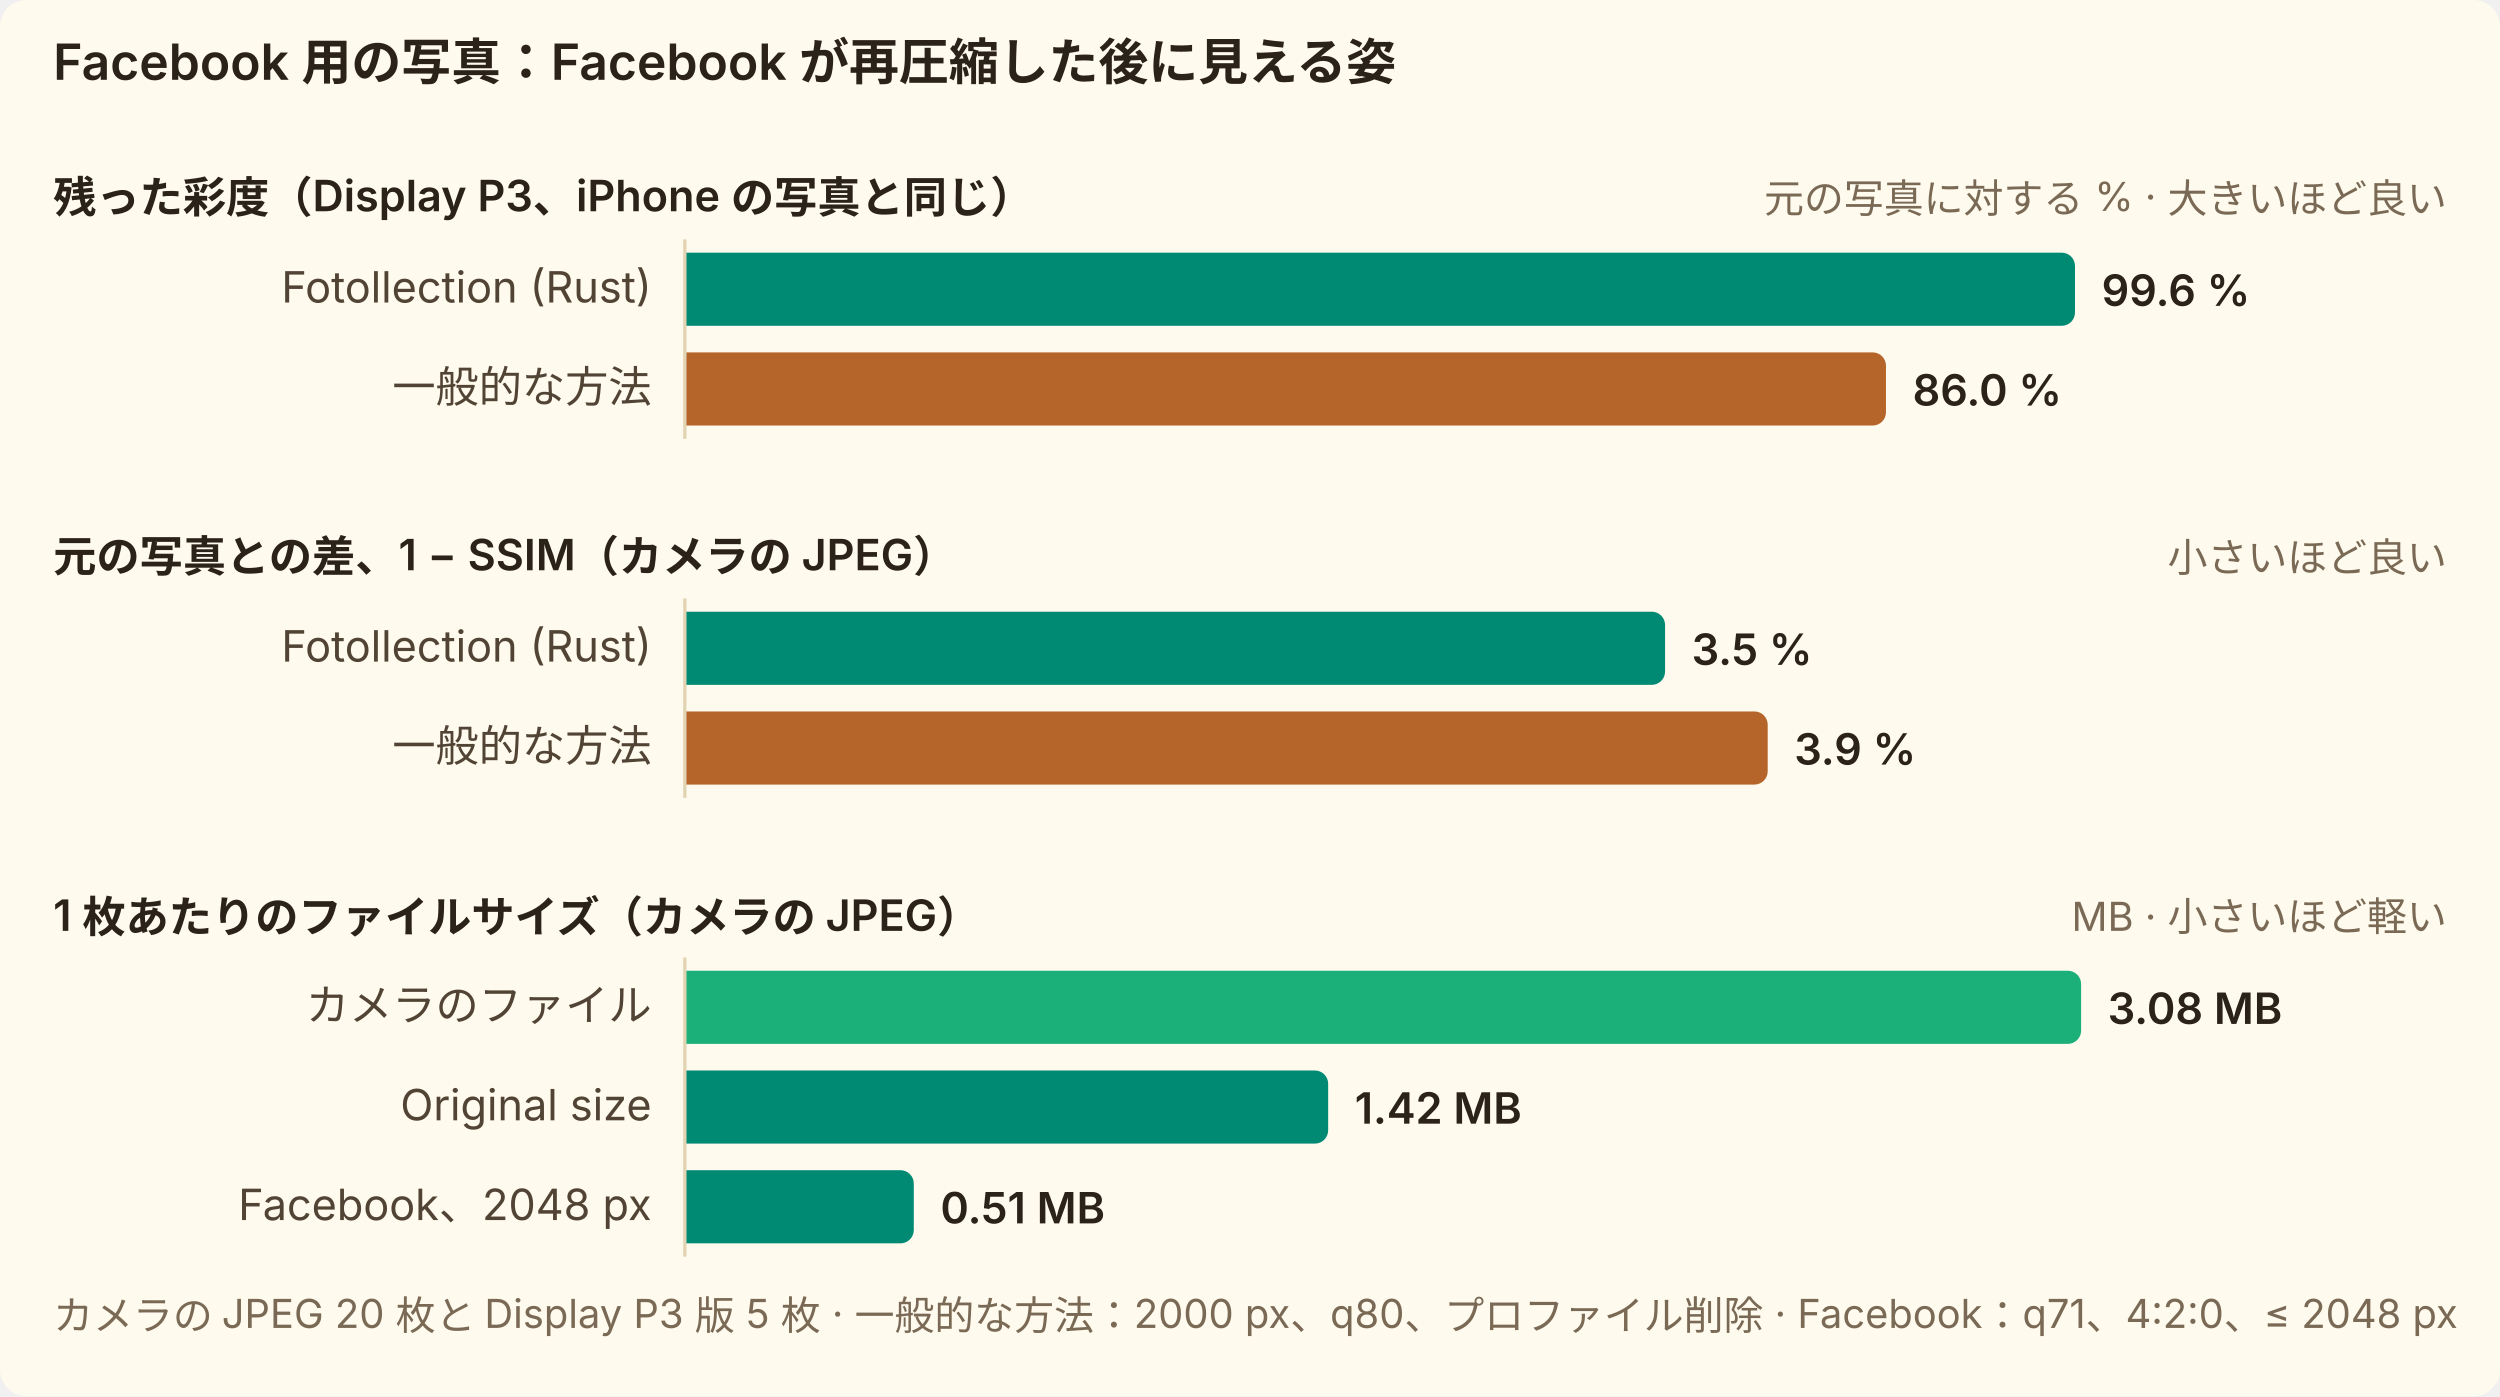
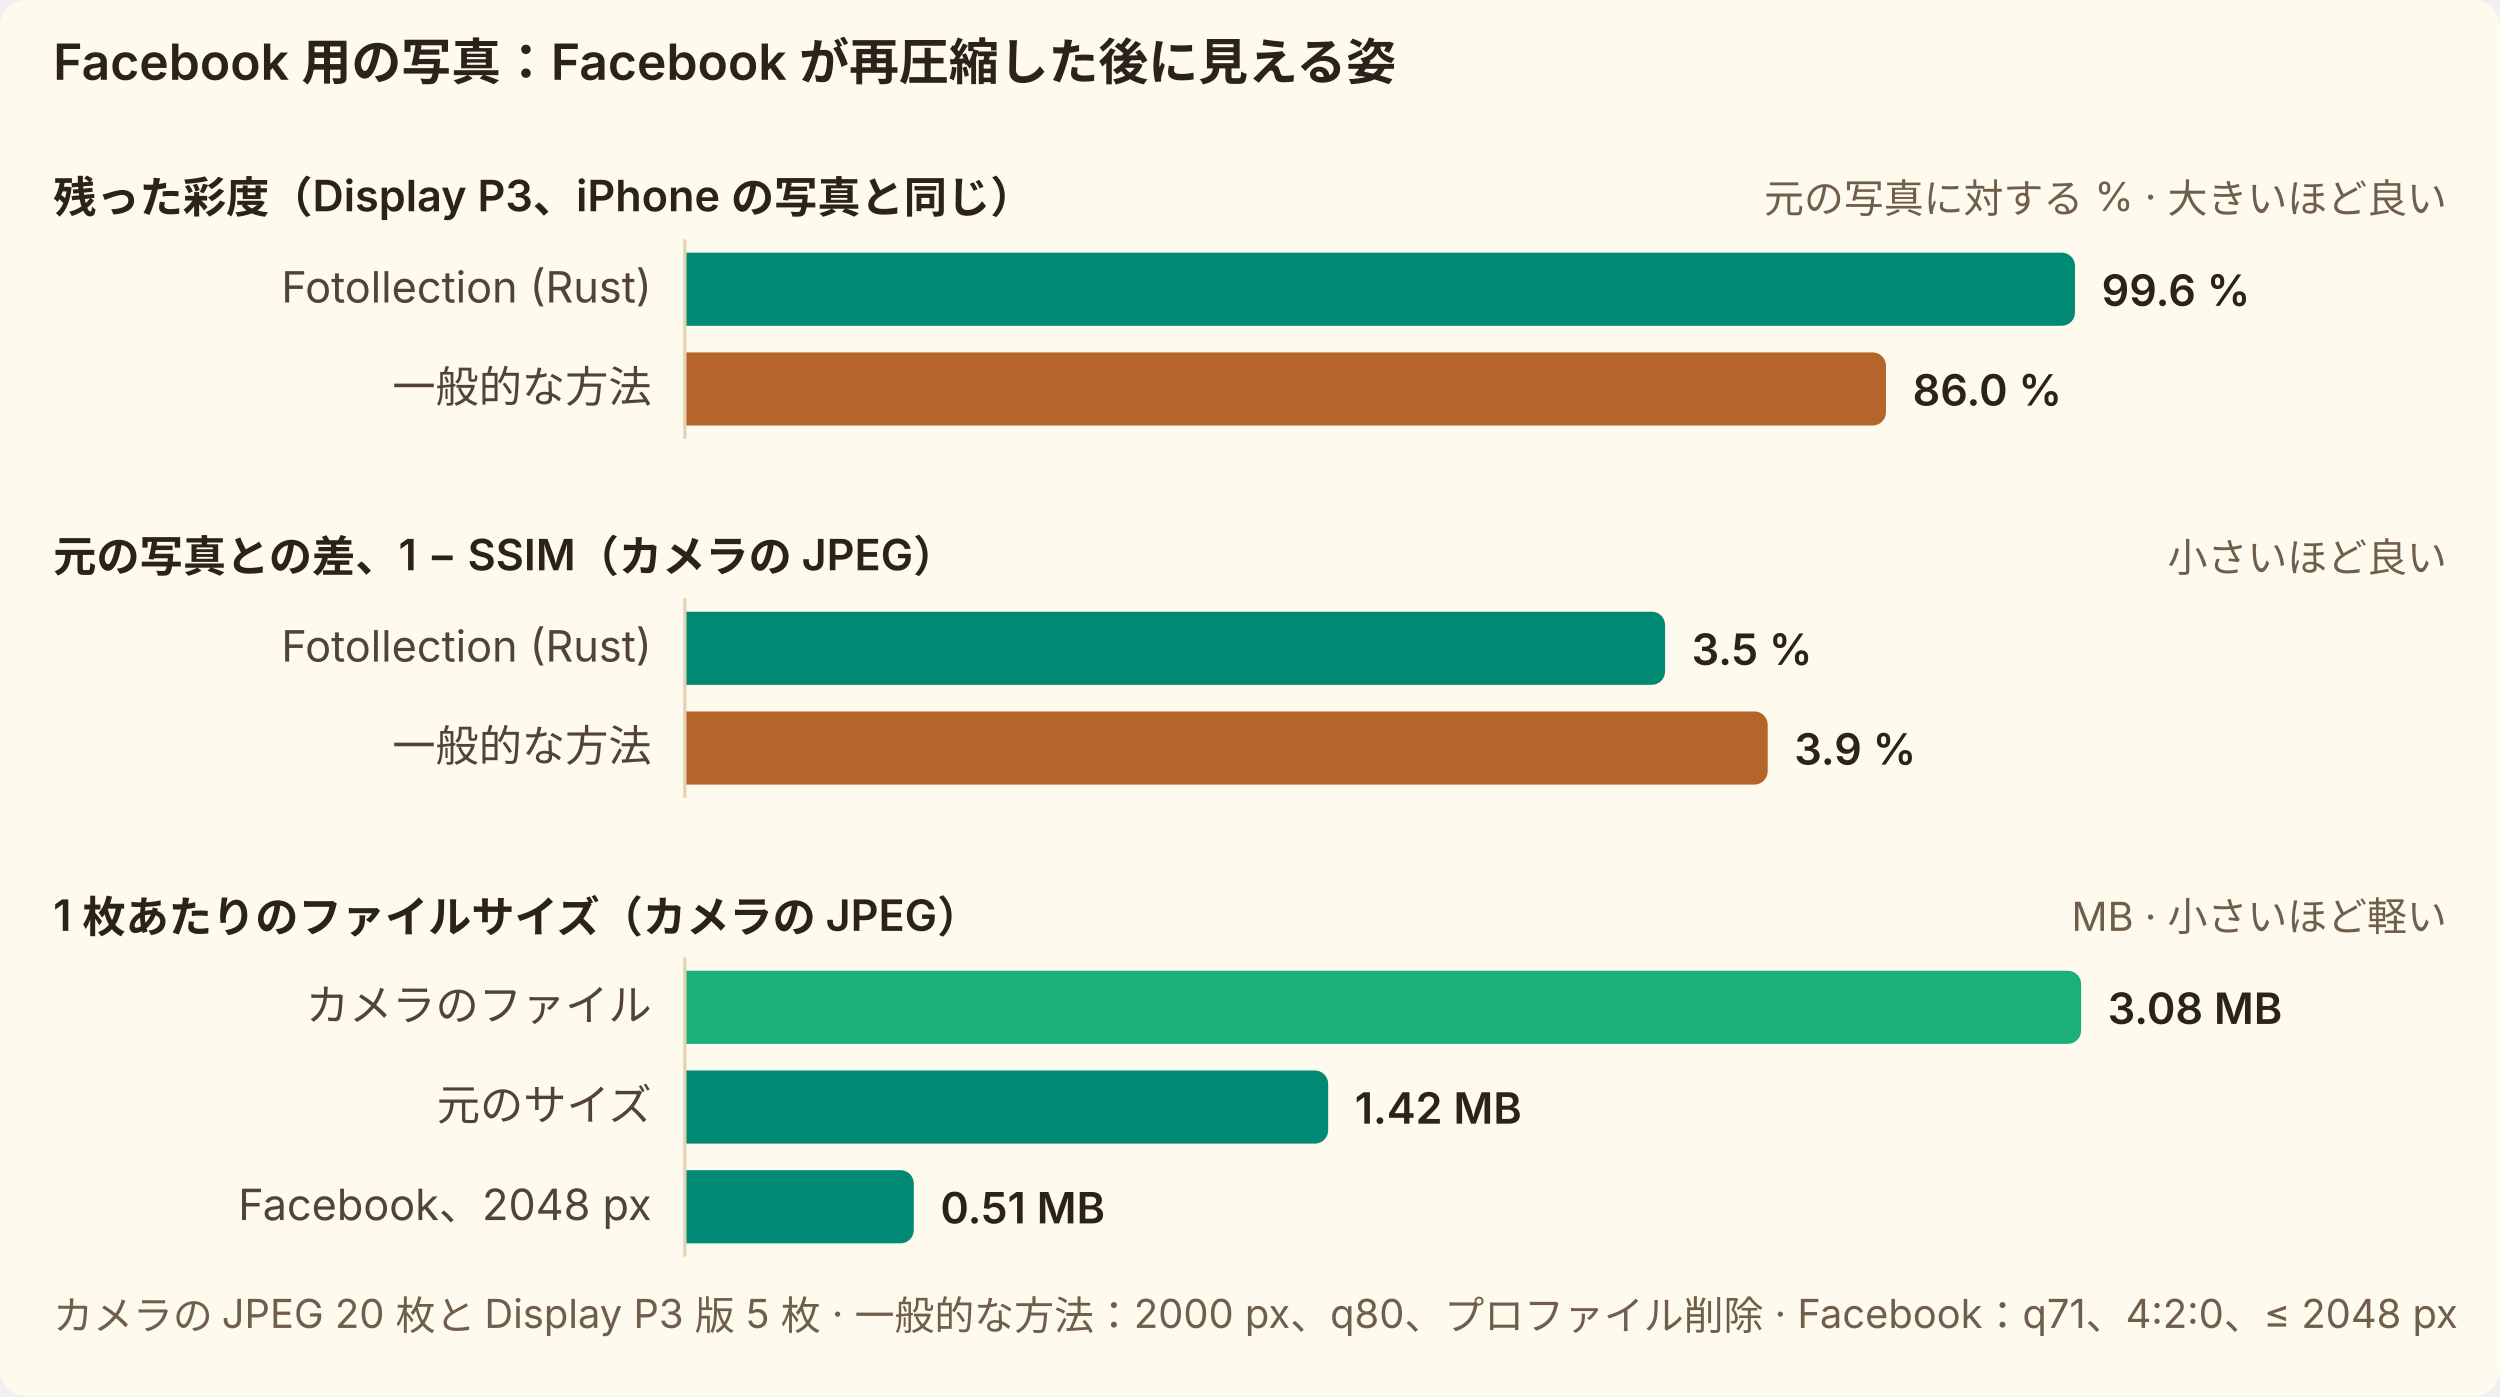
<svg xmlns="http://www.w3.org/2000/svg" viewBox="-16 -16 752 420" width="752" height="420" role="img" aria-labelledby="t d">
  <style>
  .bg{fill:#fffaee} .t1{fill:#2b2219;font:600 13px system-ui,-apple-system,Segoe UI,sans-serif}
  .t2{fill:#514435;font:13px system-ui,-apple-system,Segoe UI,sans-serif}
-   .t3{fill:#7a6a55;font:12px system-ui,-apple-system,Segoe UI,sans-serif}
+   .t3{fill:#6e5e4a;font:12px system-ui,-apple-system,Segoe UI,sans-serif}
  .h{font-size:15px} .num{font-variant-numeric:tabular-nums} .axis{stroke:#e2d4b3;stroke-width:1}
  .ref{stroke:#514435;stroke-width:1.5;stroke-dasharray:4 3} .refw{stroke:#b5652a;stroke-width:1.5;stroke-dasharray:4 3}
-   .s1{fill:#008a74} .old{fill-opacity:.45} .s2{fill:#b5652a} .s3{fill:#1baf7a} .s4{fill:#eda100} .s5{fill:#e87ba4} .gap{stroke:#fffaee;stroke-width:2}
+   .s1{fill:#008a74} .old{fill-opacity:.45} .s2{fill:#b5652a} .s3{fill:#1baf7a} .s4{fill:#b07600} .s5{fill:#c4507e} .gap{stroke:#fffaee;stroke-width:2}
  .in{fill:#fff} .ln{fill:none;stroke:#008a74;stroke-width:2;stroke-linejoin:round} .band{fill:#e2d4b3;fill-opacity:.35}
  @media (prefers-color-scheme: dark){
    .bg{fill:#262019} .t1{fill:#f3ead6} .t2{fill:#d8cab0} .t3{fill:#a8977c} .axis{stroke:#3b3127}
    .ref{stroke:#d8cab0} .refw{stroke:#cc7f3e}
    .s1{fill:#21a593} .s2{fill:#cc7f3e} .s3{fill:#199e70} .s4{fill:#c98500} .s5{fill:#d55181} .gap{stroke:#262019}
    .ln{stroke:#21a593} .band{fill:#3b3127}
  }
</style>
  <rect class="bg" x="-16" y="-16" width="752" height="420" rx="8" />
  <text class="t1 h" x="0" y="8">Facebook 用の写真：Facebook が再圧縮した後に見える姿</text>
  <text class="t1" x="0" y="48">残った彩度（Display P3、iPhone の写真と同じ）</text>
  <text class="t3" x="720" y="48" text-anchor="end">元の写真に対する % · 大きいほど良い</text>
  <text class="t2" x="180" y="75" text-anchor="end">Fotollection (Rust)</text>
  <path class="s1" d="M190 60h414.159a4 4 0 0 1 4 4v14a4 4 0 0 1 -4 4h-414.159z" />
  <text class="t1 num" x="616.159" y="76">99.6 %</text>
  <text class="t2" x="180" y="105" text-anchor="end">一般的な方法</text>
  <path class="s2" d="M190 90h357.302a4 4 0 0 1 4 4v14a4 4 0 0 1 -4 4h-357.302z" />
  <text class="t1 num" x="559.302" y="106">86.0 %</text>
  <line class="axis" x1="190" x2="190" y1="56" y2="116" />
  <text class="t1" x="0" y="156">元の写真との差、1 − SSIM（カメラの JPEG）</text>
  <text class="t3" x="720" y="156" text-anchor="end">小さいほど良い</text>
  <text class="t2" x="180" y="183" text-anchor="end">Fotollection (Rust)</text>
  <path class="s1" d="M190 168h290.853a4 4 0 0 1 4 4v14a4 4 0 0 1 -4 4h-290.853z" />
  <text class="t1 num" x="492.853" y="184">3.5 %</text>
  <text class="t2" x="180" y="213" text-anchor="end">一般的な方法</text>
  <path class="s2" d="M190 198h321.725a4 4 0 0 1 4 4v14a4 4 0 0 1 -4 4h-321.725z" />
  <text class="t1 num" x="523.725" y="214">3.9 %</text>
  <line class="axis" x1="190" x2="190" y1="164" y2="224" />
  <text class="t1" x="0" y="264">1 枚あたりのファイルサイズ（カメラの JPEG）</text>
  <text class="t3" x="720" y="264" text-anchor="end">MB · 小さいほど軽い</text>
  <text class="t2" x="180" y="291" text-anchor="end">カメラのファイル</text>
  <path class="s3" d="M190 276h416a4 4 0 0 1 4 4v14a4 4 0 0 1 -4 4h-416z" />
  <text class="t1 num" x="618" y="292">3.08 MB</text>
-   <text class="t2" x="180" y="321" text-anchor="end">Original size</text>
+   <text class="t2" x="180" y="321" text-anchor="end">元のサイズ</text>
  <path class="s1" d="M190 306h189.512a4 4 0 0 1 4 4v14a4 4 0 0 1 -4 4h-189.512z" />
  <text class="t1 num" x="391.512" y="322">1.42 MB</text>
  <text class="t2" x="180" y="351" text-anchor="end">Facebook、2048 px</text>
  <path class="s1" d="M190 336h64.868a4 4 0 0 1 4 4v14a4 4 0 0 1 -4 4h-64.868z" />
  <text class="t1 num" x="266.868" y="352">0.51 MB</text>
  <line class="axis" x1="190" x2="190" y1="272" y2="362" />
  <text class="t3" x="0" y="384">カメラの JPEG 20 枚と Display P3 版 5 枚 · 一般的な方法：2000 px、q80、プロファイル削除 · Facebook：q71、4:2:0、≤ 2048 px</text>
</svg>
